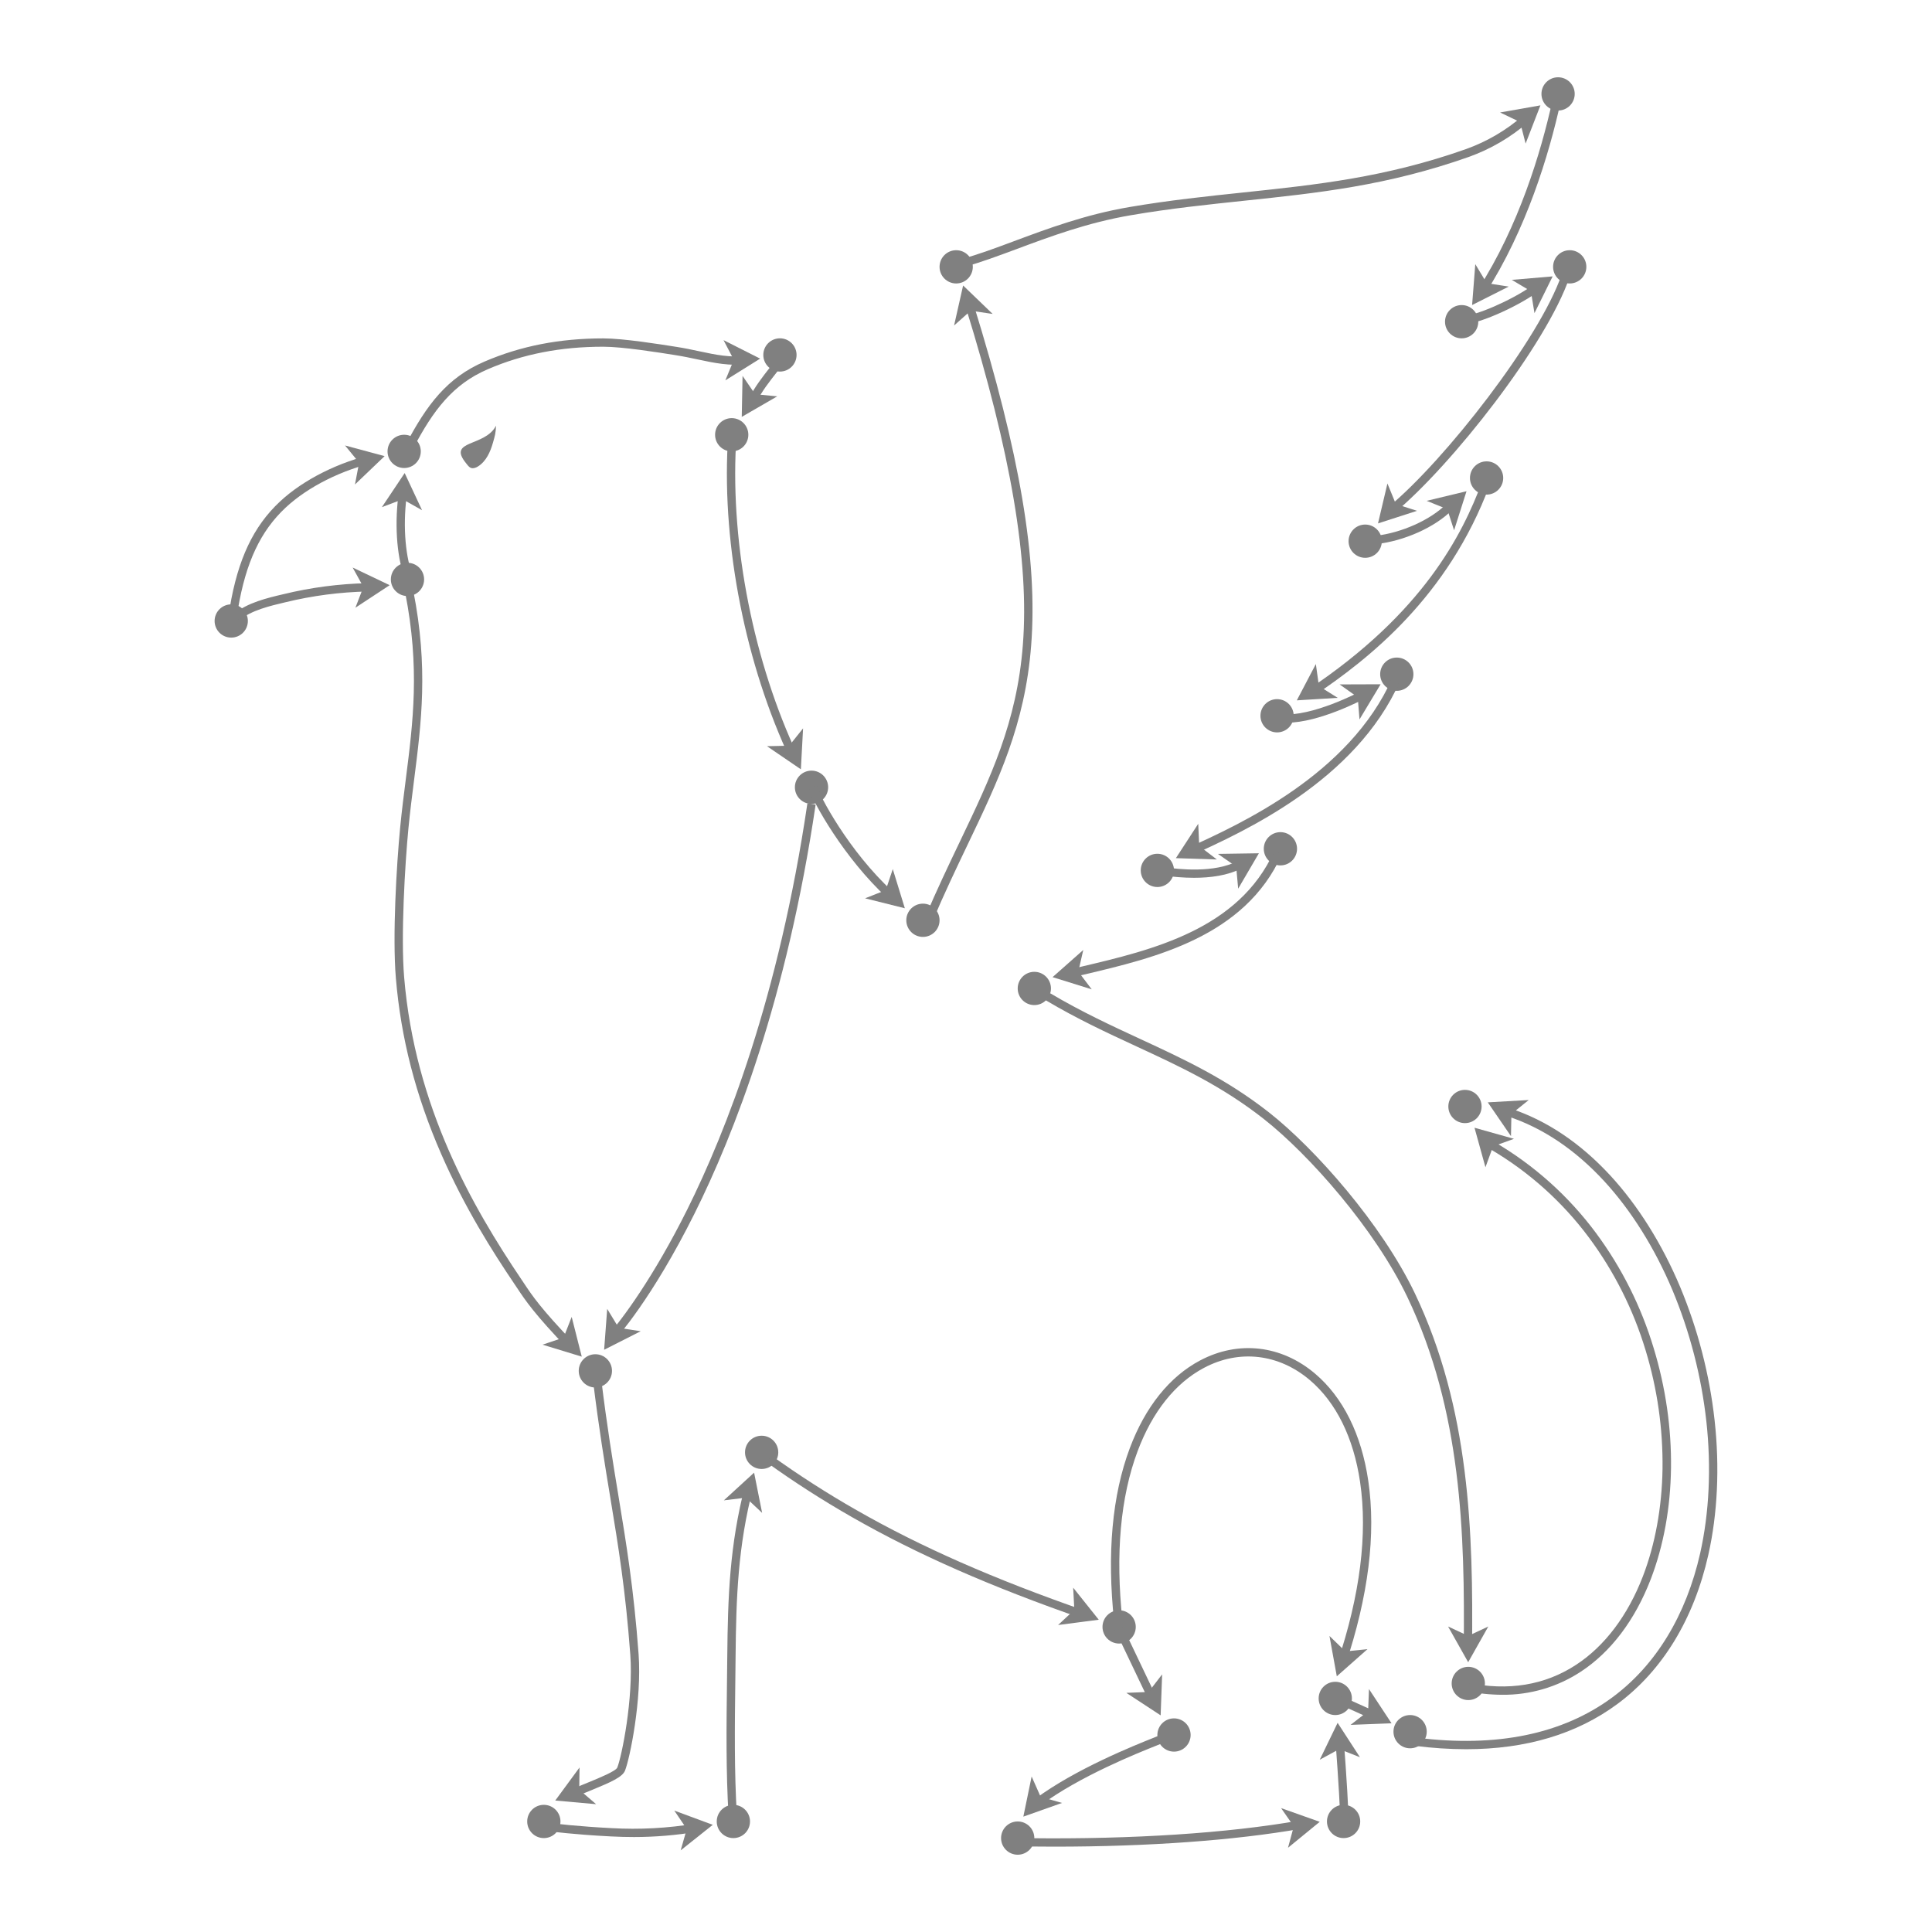
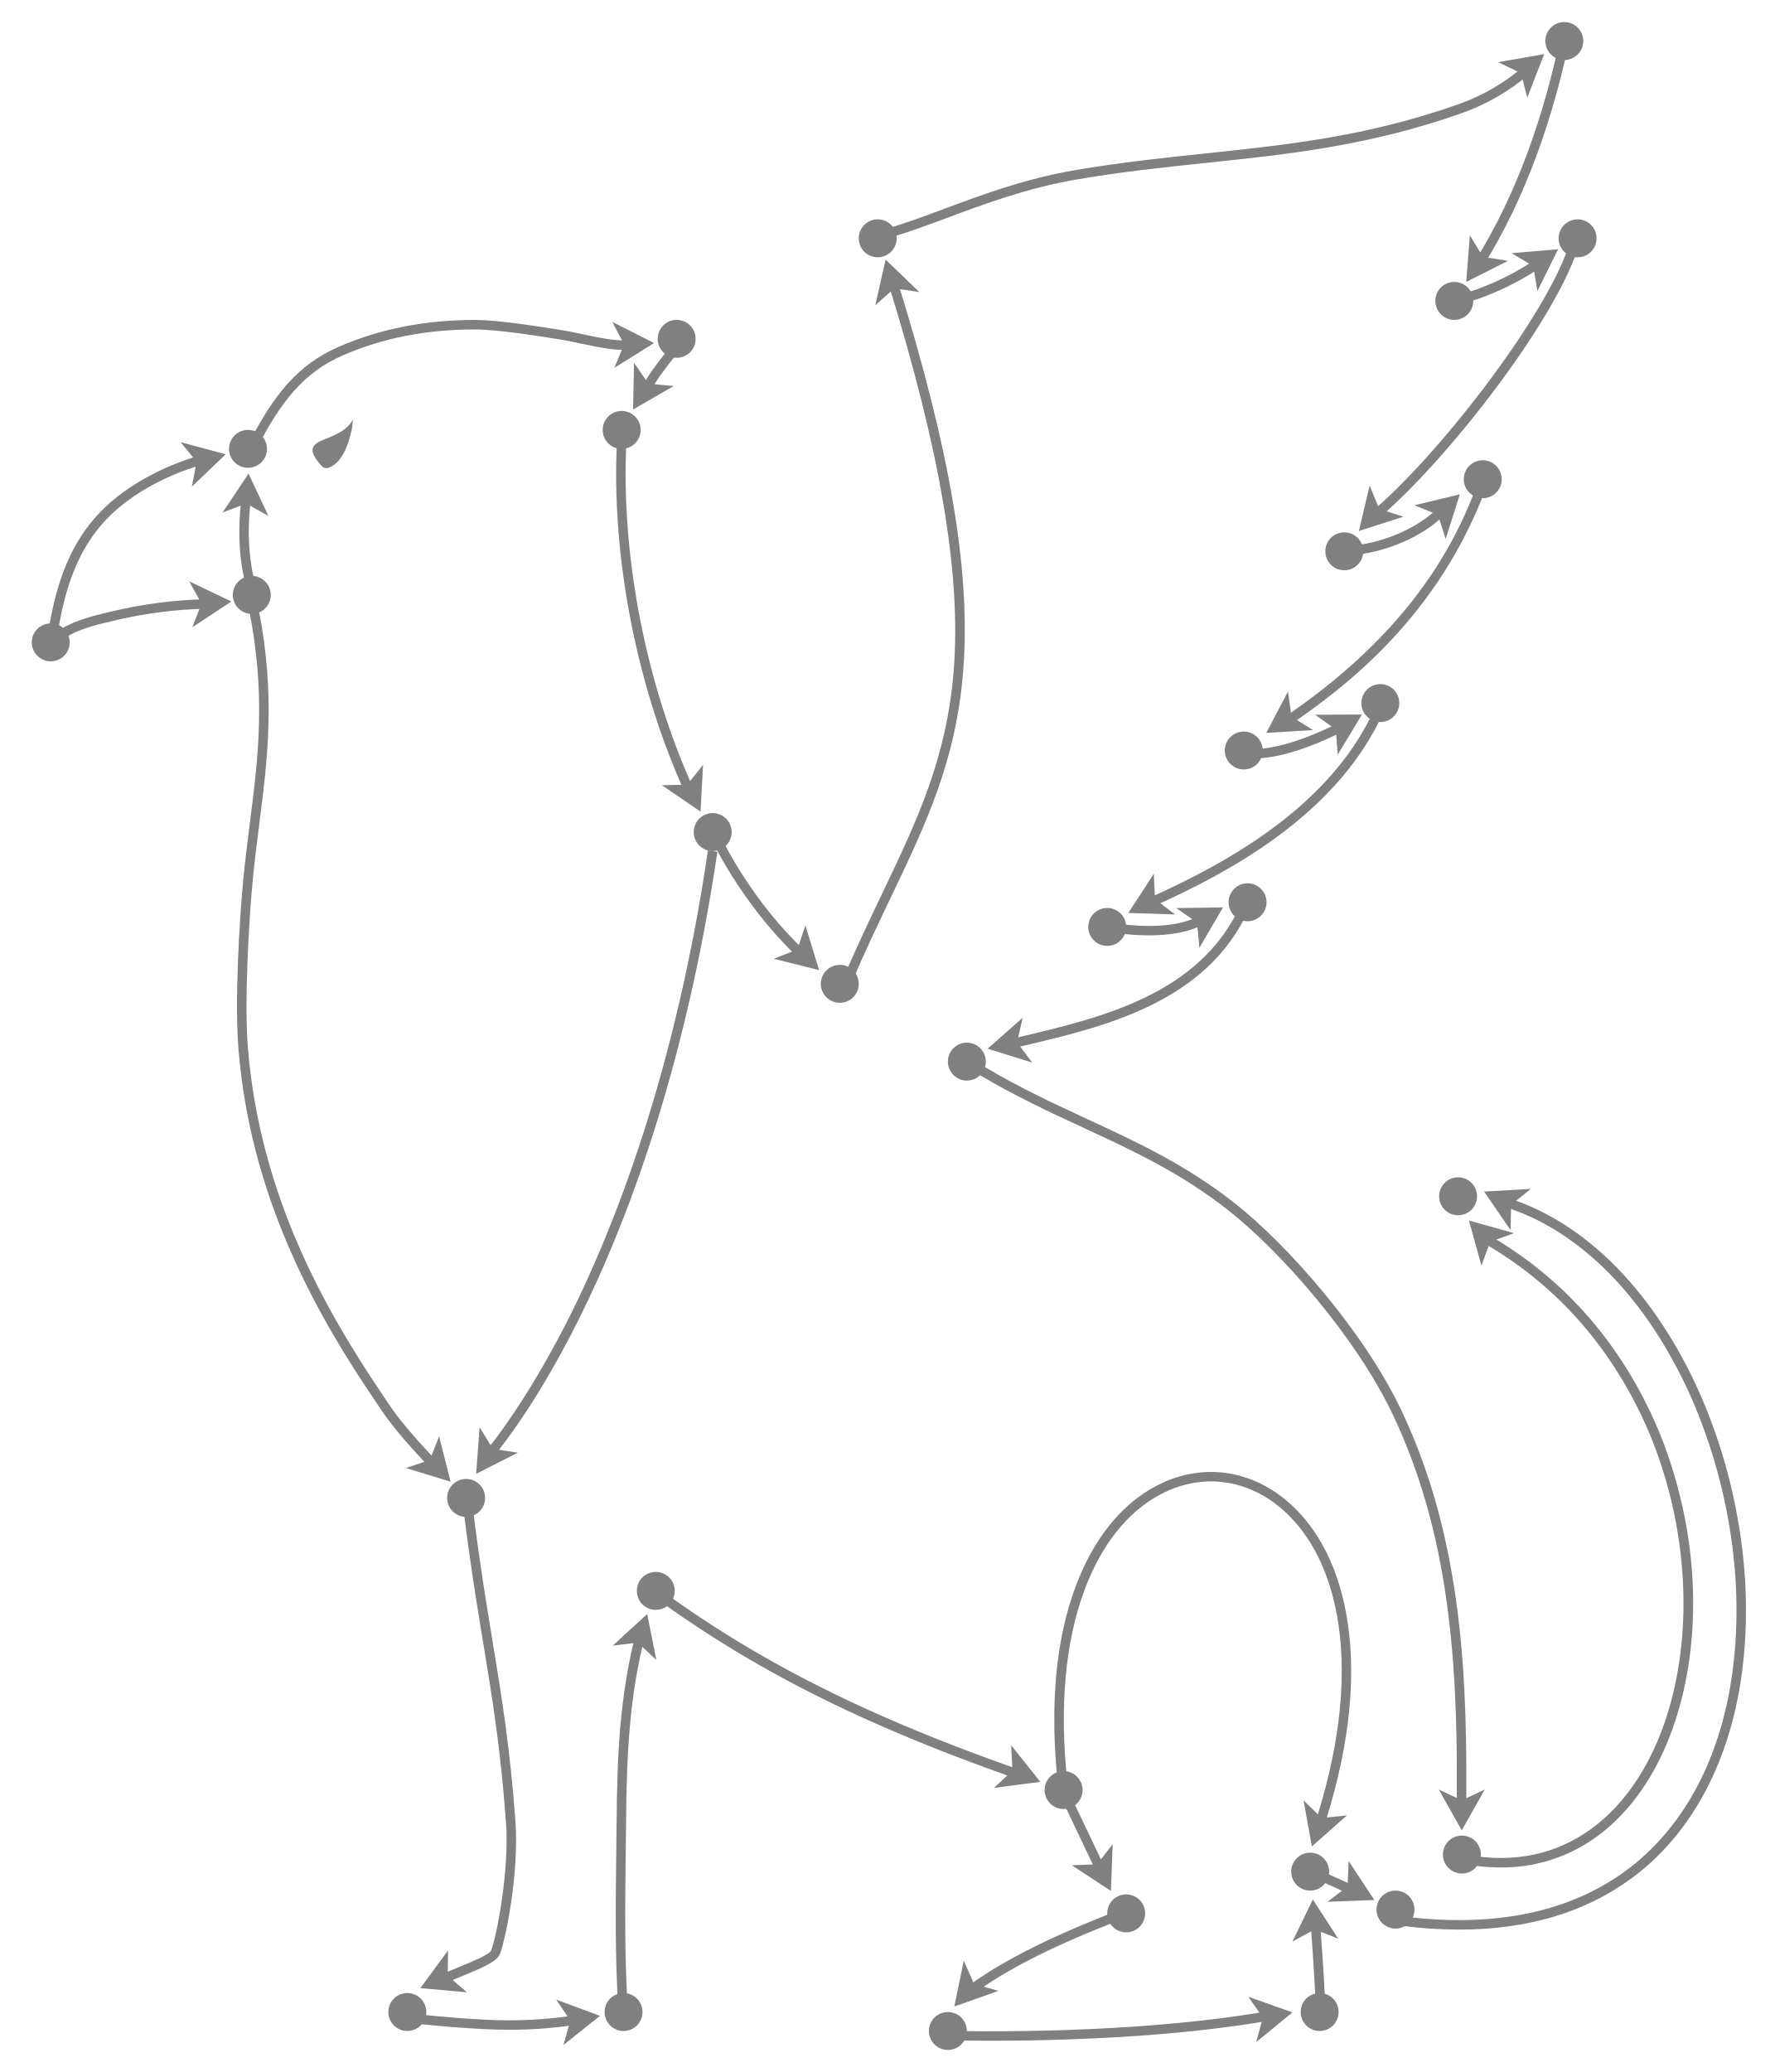
- <svg xmlns="http://www.w3.org/2000/svg" viewBox="0 0 1500 1500">
+ <svg xmlns="http://www.w3.org/2000/svg" viewBox="0 0 1208 1410">
  <defs>
    <style>
      circle,path{fill:gray}
    </style>
  </defs>
-   <circle cx="179.53" cy="482.13" r="12.91" />
-   <circle cx="313.79" cy="350.46" r="12.91" />
-   <circle cx="316.37" cy="449.86" r="12.91" />
-   <circle cx="462.24" cy="1064.34" r="12.91" />
-   <circle cx="605.54" cy="275.58" r="12.91" />
-   <circle cx="568.1" cy="337.55" r="12.91" />
-   <circle cx="630.06" cy="611.23" r="12.91" />
-   <circle cx="422.23" cy="1414.18" r="12.91" />
-   <circle cx="569.39" cy="1414.18" r="12.91" />
-   <circle cx="591.34" cy="1127.6" r="12.91" />
-   <circle cx="868.89" cy="1263.14" r="12.91" />
-   <circle cx="911.49" cy="1347.05" r="12.91" />
-   <circle cx="790.14" cy="1427.09" r="12.91" />
-   <circle cx="1043.16" cy="1414.18" r="12.91" />
-   <circle cx="1036.71" cy="1318.65" r="12.91" />
-   <circle cx="1094.8" cy="1344.47" r="12.91" />
-   <circle cx="1139.98" cy="1307.03" r="12.91" />
-   <circle cx="803.05" cy="767.43" r="12.91" />
-   <circle cx="716.56" cy="714.5" r="12.91" />
-   <circle cx="742.38" cy="207.17" r="12.91" />
-   <circle cx="1209.69" cy="72.91" r="12.91" />
-   <circle cx="1134.82" cy="249.77" r="12.91" />
-   <circle cx="1218.73" cy="207.17" r="12.91" />
-   <circle cx="1059.94" cy="420.17" r="12.91" />
-   <circle cx="1154.18" cy="371.11" r="12.91" />
-   <circle cx="991.52" cy="555.72" r="12.91" />
-   <circle cx="1084.47" cy="523.44" r="12.91" />
-   <circle cx="898.58" cy="675.77" r="12.91" />
-   <circle cx="994.11" cy="658.99" r="12.91" />
-   <circle cx="1137.4" cy="859.08" r="12.91" />
-   <path d="M184.78 472.81l-6.37-1.07c6.33-37.69 18.34-63.08 38.94-82.33 18.24-17.05 46-30.94 74.24-37.16l1.38 6.3c-27.16 6-53.78 19.28-71.22 35.58-19.49 18.21-30.89 42.48-36.97 78.68zm1.28 8.64l-4.2-4.9c10-8.63 26.24-12.43 38.07-15.2a303.23 303.23 0 0165.6-8.58c2.69-.06 5.48-.1 8.29-.1v6.45c-2.77 0-5.51 0-8.15.1a296.58 296.58 0 00-64.27 8.42c-11.17 2.62-26.49 6.2-35.34 13.81zM321 347.73l-5.71-3c16-30.24 31.71-51.5 60.88-64 28.16-12.12 58.31-18 92.16-18h.06c15.41 0 43.49 4.47 57 6.61 6.49 1 12.21 2.25 17.73 3.43 12.59 2.67 23.45 5 37.36 3.56l.65 6.43c-14.91 1.51-26.23-.89-39.35-3.68-5.44-1.16-11.08-2.36-17.41-3.36-13.33-2.12-41.07-6.53-56-6.53h-.06c-33 0-62.27 5.71-89.61 17.48s-42.38 32.07-57.7 61.06zm266.12-35.2l-5.77-2.89c4.72-9.45 10.58-16.91 17.36-25.55l2.68-3.42 5.09 4-2.69 3.44c-6.79 8.68-12.24 15.56-16.67 24.42zm-146.35 734.59c-25.85-26.91-32.92-37.55-39.16-46.94l-2.07-3.1c-17-25.15-38.76-59.36-56.94-101-19.84-45.4-31.37-90.15-35.26-136.81-2.71-32.53.52-87.7 3.35-116.84 1.25-12.92 2.84-25.41 4.38-37.48 5.66-44.48 11-86.5-.47-144.75l6.33-1.25c11.68 59.28 6.27 101.8.54 146.82-1.53 12-3.11 24.46-4.36 37.28-2.7 27.81-6 83.81-3.33 115.69 8.39 100.72 53.1 178.34 91.11 234.7.71 1 1.4 2.09 2.1 3.14 6.09 9.16 13 19.55 38.44 46zm5.68 348.14l-2.68-5.87c4.26-2 8.9-3.85 13.38-5.69 8.36-3.43 21-8.61 22.11-11.38 3.49-8.7 12.62-53.64 10.1-87.64-3.73-50.39-9.19-83.5-15.51-121.84-4.39-26.64-8.93-54.18-13.4-90.72l6.41-.78c4.45 36.4 9 63.88 13.36 90.45 6.08 36.89 11.83 71.73 15.58 122.42 2.63 35.54-6.81 81.17-10.55 90.51-2 5-11.07 9-25.65 15-4.43 1.77-9 3.65-13.15 5.54zm45.84 31.01c-5.78 0-11.7-.16-17.94-.47-15.22-.76-27.8-1.87-34-2.47-16.36-1.58-16.53-1.88-17.46-3.6l-.87-1.59.91-1.59 2.79 1.61 3-1.2a3.07 3.07 0 00-1.84-1.76c2.22.62 23.66 2.94 47.76 4.15a295.61 295.61 0 0065.58-3.54l1 6.37a298.87 298.87 0 01-48.93 4.09zm73.4-16.21c-2.11-34.45-1.68-70.09-1.26-104.55q.12-10 .23-20c.43-45 1.77-86.1 13.9-132.38l6.24 1.64c-11.94 45.56-13.26 86.19-13.69 130.8q-.09 9.95-.22 20c-.42 34.35-.86 69.86 1.24 104.08zm275.45-153.15C769 1231.85 712 1206.76 661.67 1178a762.32 762.32 0 01-66.73-42.86l3.75-5.26a751.46 751.46 0 0066.19 42.51c50 28.61 106.65 53.55 178.38 78.47zm24.55 8.353l5.822-2.776 26.105 54.755-5.822 2.776zM807.55 1401.86l-3.85-5.18c31.27-23.26 77.13-41.56 92.2-47.57 2.37-.95 4.62-1.85 5.05-2.07a3.14 3.14 0 00-1.5 2.17l3.17.56 2.39-2.18.76 2.91c-.4 1.78-.4 1.78-7.48 4.6-14.87 5.9-60.14 24-90.74 46.76zm11.08 31.88q-9.66 0-19.41-.12l.07-6.45c79.82.94 154.32-3.93 209.78-13.71l1.13 6.36c-51.32 9.05-118.75 13.92-191.57 13.92zm228.37-18.82l-6.45-.19c.17-5.81-1.46-33.88-3.63-62.56l6.43-.49c1.98 25.73 3.88 56.43 3.65 63.24zm-7.859-91.963l2.653-5.879 29.34 13.242-2.653 5.879zM688.94 697.23c-33.55-30.92-57.77-74.38-61.31-85.68l6.16-1.94c2.51 8 24.67 50.74 59.53 82.87zm35.11 17.89l-5.95-2.53c9.21-21.67 18.36-40.8 27.21-59.31 23.73-49.62 44.22-92.48 48.85-152.72 5-65.06-9.16-148.56-44.56-262.76l6.16-1.91c36.15 116.58 50 198.36 44.84 265.16-4.73 61.45-25.46 104.81-49.47 155-8.82 18.46-17.94 37.53-27.08 59.07zM749.4 207l-1.68-6.23c11.85-3.19 25.25-8.19 39.44-13.48 26-9.7 55.48-20.69 89.57-26.51 31.09-5.31 60.43-8.39 88.8-11.37 56.67-6 110.2-11.58 172.73-33.68a138.29 138.29 0 0044.12-25.84l4.23 4.87a144.7 144.7 0 01-46.2 27.06c-63.24 22.35-117.14 28-174.2 34-28.28 3-57.51 6-88.39 11.31-33.49 5.72-62.67 16.6-88.4 26.2-14.34 5.31-27.88 10.36-40.02 13.67zm403.53 21.28l-5.43-3.49c31.86-49.57 48.94-106.82 57.65-146.12l6.3 1.39c-8.83 39.82-26.15 97.85-58.52 148.22zm-10.93 22.6l-1.16-6.35c12.45-2.29 41.53-15.93 53.11-26.22l4.29 4.82c-12.44 11.1-42.72 25.27-56.24 27.75zm-60 147.89l-4.12-5c44.42-36.8 117.65-131 134.56-180.58l6.1 2.09c-17.67 51.89-91.07 145.83-136.54 183.49zm-13.46 23.66l-.71-6.42c20.12-2.2 42.75-12.31 55-24.59l4.57 4.57c-13.4 13.42-37.07 24.01-58.86 26.44zm-49.12 118.23l-3.58-5.37c89.08-59.44 119.52-120.23 134.67-160.79l6 2.26c-32.23 86.44-93.68 134.93-137.09 163.9zm-95.18 123.83l-2.66-5.88c40.91-18.55 126-57.13 159.3-132l5.89 2.62c-34.25 77.11-120.89 116.38-162.53 135.26zm2.76 17.03a166.13 166.13 0 01-24.42-1.91l1-6.38c11.33 1.77 39.58 4.77 57.42-4.82l3 5.69c-10.74 5.78-24.65 7.42-37 7.42zM831.72 759l-1.5-6.28 9.59-2.27c54.37-12.82 122-28.77 149.42-89.51l5.88 2.65c-28.7 63.64-98.07 80-153.82 93.14zm311.17 521.31l-6.45-.07c.93-89.91-1.68-185.06-43.76-273.19-25.16-52.7-76.25-110.6-111.54-138.33-32.72-25.7-64.77-40.54-98.71-56.26-22.62-10.47-46-21.3-70.57-35.87l3.29-5.55c24.29 14.4 47.52 25.16 70 35.56 34.29 15.88 66.67 30.88 100 57 35.87 28.17 87.79 87 113.38 140.61 42.65 89.43 45.31 185.43 44.36 276.1z" />
-   <path d="M1166.33 1315.82a140.55 140.55 0 01-28.56-3.07l1.32-6.32c31.87 6.64 60.34 2 84.62-13.91 22.19-14.5 40.11-38.25 51.83-68.67 9.49-24.63 14.76-53.44 15.24-83.31a303 303 0 00-13.16-92.24 284.46 284.46 0 00-43.84-87.3 258.11 258.11 0 00-76.71-68.79l3.26-5.56a264.49 264.49 0 0178.67 70.48 290.8 290.8 0 0144.83 89.29c18.84 61.65 18 127.17-2.22 179.75-12.22 31.69-31 56.5-54.33 71.75a109.24 109.24 0 01-60.95 17.9z" />
-   <path d="M1138.26 1358.09a313.55 313.55 0 01-39-2.54l.8-6.41c62 7.8 113.11-2.74 151.81-31.34 33.7-24.9 57.27-63.65 68.17-112 7-31.24 8.68-66.58 4.78-102.21a370.91 370.91 0 00-26.36-102c-13.73-32.62-32.07-61.87-53-84.59-22.55-24.44-47.74-41.36-74.88-50.28l2-6.13c28.19 9.27 54.3 26.78 77.6 52 21.46 23.25 40.21 53.15 54.23 86.46a377.11 377.11 0 0126.82 103.79c4 36.34 2.29 72.41-4.89 104.33-11.25 49.94-35.67 90-70.64 115.83-31.55 23.34-70.96 35.09-117.44 35.09zM267.88 345.86l30.73 8.29-23.01 22 3.21-16.95-10.93-13.34zm5.91 94.77l28.74 13.7-26.6 17.49 6.21-16.09-8.35-15.1zm287.95-176.55l28.42 14.36-27 16.87 6.58-15.95-8-15.28zm-117.88 758.36l7.82 30.86-30.45-9.3 16.34-5.5 6.29-16.06zm18.95 378.32l-31.71-2.83 18.84-25.66-.22 17.25 13.09 11.24zm60.72 4.98l29.86 11.05-24.91 19.82 4.73-16.59-9.68-14.28zM562 1164.87l23.48-21.5 6.23 31.22-12.59-11.79-17.12 2.07zm271.21 67.8l19.86 24.88-31.57 4.11 12.62-11.77-.91-17.22zm69.07 67.31l-1.16 31.81-26.62-17.46 17.24-.7 10.54-13.65zm-77.75 99.82l-30.01 10.63 6.44-31.17 6.99 15.77 16.58 4.77zm170.1 4.01l30.01 10.64-24.64 20.16 4.5-16.65-9.87-14.15zm30.02-37.56l13.87-28.65 17.33 26.7-16.05-6.31-15.15 8.26zm38.22-54.87l17.52 26.58-31.81 1.23 13.63-10.57.66-17.24z" />
-   <path d="M1155.53 1262.81l-15.64 27.74-15.62-27.74 15.62 7.3 15.64-7.3zM847.61 768.12l-30.4-9.47 23.84-21.1-3.85 16.82 10.41 13.75zm327.83 116.06l-30.64-8.61 8.5 30.68 5.92-16.21 16.22-5.86zm11.46-30.12l-31.79 1.8 18.01 26.26.34-17.25 13.44-10.81zM603.45 307.72l-27.56 15.95.63-31.83 9.76 14.23 17.17 1.65zm10.17 281.94c-34.64-73.49-52.84-165-48.68-244.72l6.44.33c-4.1 78.74 13.87 169.07 48.08 241.64z" />
-   <path d="M623.51 565.5l-1.72 31.79-26.3-17.94 17.24-.39 10.78-13.46zm69.64 109.26l9.37 30.42-30.88-7.73 16.05-6.33 5.46-16.36zm47.6-422.05l7.01-31.05 22.94 22.08-17.07-2.5-12.88 11.47zm423.89-165.39l31.35-5.52-11.51 29.68-4.28-16.71-15.56-7.45zM999.2 561.1a44.14 44.14 0 01-4.79-.24l.68-6.42c23.28 2.46 61-17.51 61.4-17.71l3 5.7c-1.49.81-35.29 18.67-60.29 18.67zm172.17-338.6l-28.43 14.33 2.47-31.74 8.92 14.77 17.04 2.64zm2.38-5.21l31.72-2.7-14.11 28.53-2.78-17.02-14.83-8.81zm-73.58 179.31l-30.29 9.77 7.32-30.98 6.54 15.96 16.43 5.25zm7.48-7.76l30.95-7.45-9.65 30.34-5.31-16.42-15.99-6.47zm-69.04 152.97l-31.77 1.94 14.79-28.19 2.37 17.08 14.61 9.17z" />
-   <path d="M1040.07 531.37l31.84-.11-16.4 27.29-1.37-17.2-14.07-9.98zm-95.3 135.93l-31.82-1.03 17.36-26.68.76 17.23 13.7 10.48zm.8-4.34l31.83-.48-16.08 27.48-1.57-17.18-14.18-9.82zm98.94 629.89l-6.12-2c17.61-52.64 23.52-99.82 17.58-140.23-5.07-34.42-18.58-61.79-39.07-79.17-24.07-20.41-54.77-24-82.11-9.46-22.29 11.79-40.11 34.14-51.53 64.63-13.37 35.64-17.34 80-11.81 131.71l-6.45.67c-5.64-52.76-1.54-98.07 12.18-134.67 12-32 30.86-55.52 54.56-68.07 29.76-15.76 63.15-11.93 89.3 10.25 21.71 18.4 36 47.16 41.28 83.15 6.12 41.39.12 89.58-17.81 143.19z" />
-   <path d="M1061.74 1280.38l-23.85 21.1-5.7-31.32 12.39 12.01 17.16-1.79zm-584.21-240.33l-4.75-4.37c9.6-10.45 34.68-44.12 60.89-96.8 30.24-60.77 71-164.79 93.2-315.22l6.39 1c-22.4 151.46-63.47 256.24-94 317.48-33.12 66.48-60.58 96.66-61.73 97.91z" />
-   <path d="M497.44 1033.56l-28.39 14.4 2.38-31.74 8.96 14.74 17.05 2.6zM312.78 444.65c-5.57-18.61-6.43-44.07-2.29-68.1l6.36 1.09c-4 23.1-3.18 47.46 2.11 65.16z" />
-   <path d="M296.5 393.74l17.69-26.46 13.48 28.84-15.04-8.47-16.13 6.09zm88.63-63.26c-.26 6-.89 7.93-2.4 13.21-2 7.13-5.28 14.45-11.54 18.41-1.58 1-3.49 1.77-5.28 1.27s-2.87-2.27-4.06-3.73c-14.93-18.35 14.72-12.44 23.28-29.16z" />
+   <circle cx="34.53" cy="437.13" r="12.91" />
+   <circle cx="168.79" cy="305.46" r="12.91" />
+   <circle cx="171.37" cy="404.86" r="12.91" />
+   <circle cx="317.24" cy="1019.34" r="12.91" />
+   <circle cx="460.54" cy="230.58" r="12.91" />
+   <circle cx="423.1" cy="292.55" r="12.91" />
+   <circle cx="485.06" cy="566.23" r="12.91" />
+   <circle cx="277.23" cy="1369.18" r="12.91" />
+   <circle cx="424.39" cy="1369.18" r="12.91" />
+   <circle cx="446.34" cy="1082.6" r="12.91" />
+   <circle cx="723.89" cy="1218.14" r="12.91" />
+   <circle cx="766.49" cy="1302.05" r="12.91" />
+   <circle cx="645.14" cy="1382.09" r="12.91" />
+   <circle cx="898.16" cy="1369.18" r="12.91" />
+   <circle cx="891.71" cy="1273.65" r="12.91" />
+   <circle cx="949.8" cy="1299.47" r="12.91" />
+   <circle cx="994.98" cy="1262.03" r="12.91" />
+   <circle cx="658.05" cy="722.43" r="12.91" />
+   <circle cx="571.56" cy="669.5" r="12.91" />
+   <circle cx="597.38" cy="162.17" r="12.91" />
+   <circle cx="1064.69" cy="27.91" r="12.91" />
+   <circle cx="989.82" cy="204.77" r="12.91" />
+   <circle cx="1073.73" cy="162.17" r="12.91" />
+   <circle cx="914.94" cy="375.17" r="12.91" />
+   <circle cx="1009.18" cy="326.11" r="12.91" />
+   <circle cx="846.52" cy="510.72" r="12.91" />
+   <circle cx="939.47" cy="478.44" r="12.91" />
+   <circle cx="753.58" cy="630.77" r="12.91" />
+   <circle cx="849.11" cy="613.99" r="12.91" />
+   <circle cx="992.4" cy="814.08" r="12.91" />
+   <path d="M39.78 427.81l-6.37-1.07c6.33-37.69 18.34-63.08 38.94-82.33 18.24-17.05 46-30.94 74.24-37.16l1.38 6.3c-27.16 6-53.78 19.28-71.22 35.58-19.49 18.21-30.89 42.48-36.97 78.68zm1.28 8.64l-4.2-4.9c10-8.63 26.24-12.43 38.07-15.2a303.23 303.23 0 0165.6-8.58c2.69-.06 5.48-.1 8.29-.1v6.45c-2.77 0-5.51 0-8.15.1a296.58 296.58 0 00-64.27 8.42c-11.17 2.62-26.49 6.2-35.34 13.81zM176 302.73l-5.71-3c16-30.24 31.71-51.5 60.88-64 28.16-12.12 58.31-18 92.16-18h.06c15.41 0 43.49 4.47 57 6.61 6.49 1 12.21 2.25 17.73 3.43 12.59 2.67 23.45 5 37.36 3.56l.65 6.43c-14.91 1.51-26.23-.89-39.35-3.68-5.44-1.16-11.08-2.36-17.41-3.36-13.33-2.12-41.07-6.53-56-6.53h-.06c-33 0-62.27 5.71-89.61 17.48s-42.38 32.07-57.7 61.06zm266.12-35.2l-5.77-2.89c4.72-9.45 10.58-16.91 17.36-25.55l2.68-3.42 5.09 4-2.69 3.44c-6.79 8.68-12.24 15.56-16.67 24.42zm-146.35 734.59c-25.85-26.91-32.92-37.55-39.16-46.94l-2.07-3.1c-17-25.15-38.76-59.36-56.94-101-19.84-45.4-31.37-90.15-35.26-136.81-2.71-32.53.52-87.7 3.35-116.84 1.25-12.92 2.84-25.41 4.38-37.48 5.66-44.48 11-86.5-.47-144.75l6.33-1.25c11.68 59.28 6.27 101.8.54 146.82-1.53 12-3.11 24.46-4.36 37.28-2.7 27.81-6 83.81-3.33 115.69 8.39 100.72 53.1 178.34 91.11 234.7.71 1 1.4 2.09 2.1 3.14 6.09 9.16 13 19.55 38.44 46zm5.68 348.14l-2.68-5.87c4.26-2 8.9-3.85 13.38-5.69 8.36-3.43 21-8.61 22.11-11.38 3.49-8.7 12.62-53.64 10.1-87.64-3.73-50.39-9.19-83.5-15.51-121.84-4.39-26.64-8.93-54.18-13.4-90.72l6.41-.78c4.45 36.4 9 63.88 13.36 90.45 6.08 36.89 11.83 71.73 15.58 122.42 2.63 35.54-6.81 81.17-10.55 90.51-2 5-11.07 9-25.65 15-4.43 1.77-9 3.65-13.15 5.54zm45.84 31.01c-5.78 0-11.7-.16-17.94-.47-15.22-.76-27.8-1.87-34-2.47-16.36-1.58-16.53-1.88-17.46-3.6l-.87-1.59.91-1.59 2.79 1.61 3-1.2a3.07 3.07 0 00-1.84-1.76c2.22.62 23.66 2.94 47.76 4.15a295.61 295.61 0 0065.58-3.54l1 6.37a298.87 298.87 0 01-48.93 4.09zm73.4-16.21c-2.11-34.45-1.68-70.09-1.26-104.55q.12-10 .23-20c.43-45 1.77-86.1 13.9-132.38l6.24 1.64c-11.94 45.56-13.26 86.19-13.69 130.8q-.09 9.95-.22 20c-.42 34.35-.86 69.86 1.24 104.08zm275.45-153.15C624 1186.85 567 1161.76 516.67 1133a762.32 762.32 0 01-66.73-42.86l3.75-5.26a751.46 751.46 0 0066.19 42.51c50 28.61 106.65 53.55 178.38 78.47zm24.549 8.354l5.822-2.776 26.105 54.755-5.822 2.776zM662.55 1356.86l-3.85-5.18c31.27-23.26 77.13-41.56 92.2-47.57 2.37-.95 4.62-1.85 5.05-2.07a3.14 3.14 0 00-1.5 2.17l3.17.56 2.39-2.18.76 2.91c-.4 1.78-.4 1.78-7.48 4.6-14.87 5.9-60.14 24-90.74 46.76zm11.08 31.88q-9.66 0-19.41-.12l.07-6.45c79.82.94 154.32-3.93 209.78-13.71l1.13 6.36c-51.32 9.05-118.75 13.92-191.57 13.92zM902 1369.92l-6.45-.19c.17-5.81-1.46-33.88-3.63-62.56l6.43-.49c1.98 25.73 3.88 56.43 3.65 63.24zm-7.862-91.97l2.653-5.879 29.34 13.242-2.653 5.879zM543.94 652.23c-33.55-30.92-57.77-74.38-61.31-85.68l6.16-1.94c2.51 8 24.67 50.74 59.53 82.87zm35.11 17.89l-5.95-2.53c9.21-21.67 18.36-40.8 27.21-59.31 23.73-49.62 44.22-92.48 48.85-152.72 5-65.06-9.16-148.56-44.56-262.76l6.16-1.91c36.15 116.58 50 198.36 44.84 265.16-4.73 61.45-25.46 104.81-49.47 155-8.82 18.46-17.94 37.53-27.08 59.07zM604.4 162l-1.68-6.23c11.85-3.19 25.25-8.19 39.44-13.48 26-9.7 55.48-20.69 89.57-26.51 31.09-5.31 60.43-8.39 88.8-11.37 56.67-6 110.2-11.58 172.73-33.68a138.29 138.29 0 0044.12-25.84l4.23 4.87a144.7 144.7 0 01-46.2 27.06c-63.24 22.35-117.14 28-174.2 34-28.28 3-57.51 6-88.39 11.31-33.49 5.72-62.67 16.6-88.4 26.2-14.34 5.31-27.88 10.36-40.02 13.67zm403.53 21.28l-5.43-3.49c31.86-49.57 48.94-106.82 57.65-146.12l6.3 1.39c-8.83 39.82-26.15 97.85-58.52 148.22zM997 205.88l-1.16-6.35c12.45-2.29 41.53-15.93 53.11-26.22l4.29 4.82c-12.44 11.1-42.72 25.27-56.24 27.75zm-60 147.89l-4.12-5c44.42-36.8 117.65-131 134.56-180.58l6.1 2.09c-17.67 51.89-91.07 145.83-136.54 183.49zm-13.46 23.66l-.71-6.42c20.12-2.2 42.75-12.31 55-24.59l4.57 4.57c-13.4 13.42-37.07 24.01-58.86 26.44zm-49.12 118.23l-3.58-5.37c89.08-59.44 119.52-120.23 134.67-160.79l6 2.26c-32.23 86.44-93.68 134.93-137.09 163.9zm-95.18 123.83l-2.66-5.88c40.91-18.55 126-57.13 159.3-132l5.89 2.62c-34.25 77.11-120.89 116.38-162.53 135.26zm2.76 17.03a166.13 166.13 0 01-24.42-1.91l1-6.38c11.33 1.77 39.58 4.77 57.42-4.82l3 5.69c-10.74 5.78-24.65 7.42-37 7.42zM686.72 714l-1.5-6.28 9.59-2.27c54.37-12.82 122-28.77 149.42-89.51l5.88 2.65c-28.7 63.64-98.07 80-153.82 93.14zm311.17 521.31l-6.45-.07c.93-89.91-1.68-185.06-43.76-273.19-25.16-52.7-76.25-110.6-111.54-138.33-32.72-25.7-64.77-40.54-98.71-56.26-22.62-10.47-46-21.3-70.57-35.87l3.29-5.55c24.29 14.4 47.52 25.16 70 35.56 34.29 15.88 66.67 30.88 100 57 35.87 28.17 87.79 87 113.38 140.61 42.65 89.43 45.31 185.43 44.36 276.1z" />
+   <path d="M1021.33 1270.82a140.55 140.55 0 01-28.56-3.07l1.32-6.32c31.87 6.64 60.34 2 84.62-13.91 22.19-14.5 40.11-38.25 51.83-68.67 9.49-24.63 14.76-53.44 15.24-83.31a303 303 0 00-13.16-92.24 284.46 284.46 0 00-43.84-87.3 258.11 258.11 0 00-76.71-68.79l3.26-5.56a264.49 264.49 0 0178.67 70.48 290.8 290.8 0 0144.83 89.29c18.84 61.65 18 127.17-2.22 179.75-12.22 31.69-31 56.5-54.33 71.75a109.24 109.24 0 01-60.95 17.9z" />
+   <path d="M993.26 1313.09a313.55 313.55 0 01-39-2.54l.8-6.41c62 7.8 113.11-2.74 151.81-31.34 33.7-24.9 57.27-63.65 68.17-112 7-31.24 8.68-66.58 4.78-102.21a370.91 370.91 0 00-26.36-102c-13.73-32.62-32.07-61.87-53-84.59-22.55-24.44-47.74-41.36-74.88-50.28l2-6.13c28.19 9.27 54.3 26.78 77.6 52 21.46 23.25 40.21 53.15 54.23 86.46a377.11 377.11 0 0126.82 103.79c4 36.34 2.29 72.41-4.89 104.33-11.25 49.94-35.67 90-70.64 115.83-31.55 23.34-70.96 35.09-117.44 35.09zM122.88 300.86l30.73 8.29-23.01 22 3.21-16.95-10.93-13.34zm5.91 94.77l28.74 13.7-26.6 17.49 6.21-16.09-8.35-15.1zm287.95-176.55l28.42 14.36-27 16.87 6.58-15.95-8-15.28zM298.86 977.44l7.82 30.85-30.45-9.29 16.34-5.5 6.29-16.06zm18.95 378.32l-31.71-2.83 18.84-25.66-.22 17.25 13.09 11.24zm60.72 4.98l29.86 11.05-24.91 19.82 4.73-16.59-9.68-14.28zM417 1119.87l23.48-21.5 6.23 31.22-12.59-11.79-17.12 2.07zm271.21 67.8l19.86 24.88-31.57 4.11 12.62-11.77-.91-17.22zm69.07 67.31l-1.16 31.81-26.62-17.46 17.24-.7 10.54-13.65zm-77.75 99.82l-30.01 10.63 6.44-31.17 6.99 15.77 16.58 4.77zm170.1 4.01l30.01 10.64-24.64 20.16 4.5-16.65-9.87-14.15zm30.02-37.56l13.87-28.65 17.33 26.7-16.05-6.31-15.15 8.26zm38.22-54.87l17.52 26.58-31.81 1.23 13.63-10.57.66-17.24z" />
+   <path d="M1010.53 1217.81l-15.64 27.74-15.63-27.74 15.63 7.3 15.64-7.3zM702.61 723.12l-30.4-9.47 23.84-21.1-3.85 16.82 10.41 13.75zm327.83 116.06l-30.64-8.61 8.5 30.68 5.92-16.21 16.22-5.86zm11.46-30.12l-31.79 1.8 18.01 26.26.34-17.25 13.44-10.81zM458.45 262.72l-27.56 15.95.63-31.83 9.76 14.23 17.17 1.65zm10.17 281.94c-34.64-73.49-52.84-165-48.68-244.72l6.44.33c-4.1 78.74 13.87 169.07 48.08 241.64z" />
+   <path d="M478.51 520.5l-1.72 31.79-26.3-17.94 17.24-.39 10.78-13.46zm69.64 109.26l9.37 30.42-30.88-7.73 16.05-6.33 5.46-16.36zm47.6-422.05l7.01-31.05 22.94 22.08-17.07-2.5-12.88 11.47zm423.89-165.39l31.35-5.52-11.51 29.68-4.28-16.71-15.56-7.45zM854.2 516.1a44.14 44.14 0 01-4.79-.24l.68-6.42c23.28 2.46 61-17.51 61.4-17.71l3 5.7c-1.49.81-35.29 18.67-60.29 18.67zm172.17-338.6l-28.42 14.33 2.46-31.74 8.92 14.77 17.04 2.64zm2.38-5.21l31.72-2.7-14.11 28.53-2.78-17.02-14.83-8.81zM955.17 351.6l-30.29 9.77 7.32-30.98 6.54 15.96 16.43 5.25zm7.48-7.76l30.95-7.45-9.65 30.34-5.31-16.42-15.99-6.47zm-69.04 152.97l-31.77 1.94 14.79-28.19 2.37 17.08 14.61 9.17z" />
+   <path d="M895.07 486.37l31.84-.11-16.4 27.29-1.37-17.2-14.07-9.98zm-95.3 135.93l-31.82-1.03 17.36-26.68.76 17.23 13.7 10.48zm.8-4.34l31.83-.48-16.08 27.48-1.57-17.18-14.18-9.82zm98.94 629.89l-6.12-2C911 1193.16 916.91 1146 911 1105.57c-5.07-34.42-18.58-61.79-39.07-79.17-24.07-20.41-54.77-24-82.11-9.46-22.29 11.79-40.11 34.14-51.53 64.63-13.37 35.64-17.34 80-11.81 131.71l-6.48.72c-5.64-52.76-1.54-98.07 12.18-134.67 12-32 30.86-55.52 54.56-68.07 29.76-15.76 63.15-11.93 89.3 10.25 21.71 18.4 36 47.16 41.28 83.15 6.12 41.39.12 89.58-17.81 143.19z" />
+   <path d="M916.74 1235.38l-23.85 21.1-5.7-31.32 12.39 12.01 17.16-1.79zM332.53 995.05l-4.75-4.37c9.6-10.45 34.68-44.12 60.89-96.8 30.24-60.77 70.95-164.79 93.2-315.22l6.39 1c-22.4 151.46-63.47 256.24-94 317.48-33.12 66.48-60.58 96.66-61.73 97.91z" />
+   <path d="M352.44 988.56l-28.39 14.4 2.38-31.74 8.96 14.74 17.05 2.6zM167.78 399.65c-5.57-18.61-6.43-44.07-2.29-68.1l6.36 1.09c-4 23.1-3.18 47.46 2.11 65.16z" />
+   <path d="M151.5 348.74l17.69-26.46 13.48 28.84-15.04-8.47-16.13 6.09zm88.63-63.26c-.26 6-.89 7.93-2.4 13.21-2 7.13-5.28 14.45-11.54 18.41-1.58 1-3.49 1.77-5.28 1.27s-2.87-2.27-4.06-3.73c-14.93-18.35 14.72-12.44 23.28-29.16z" />
</svg>
